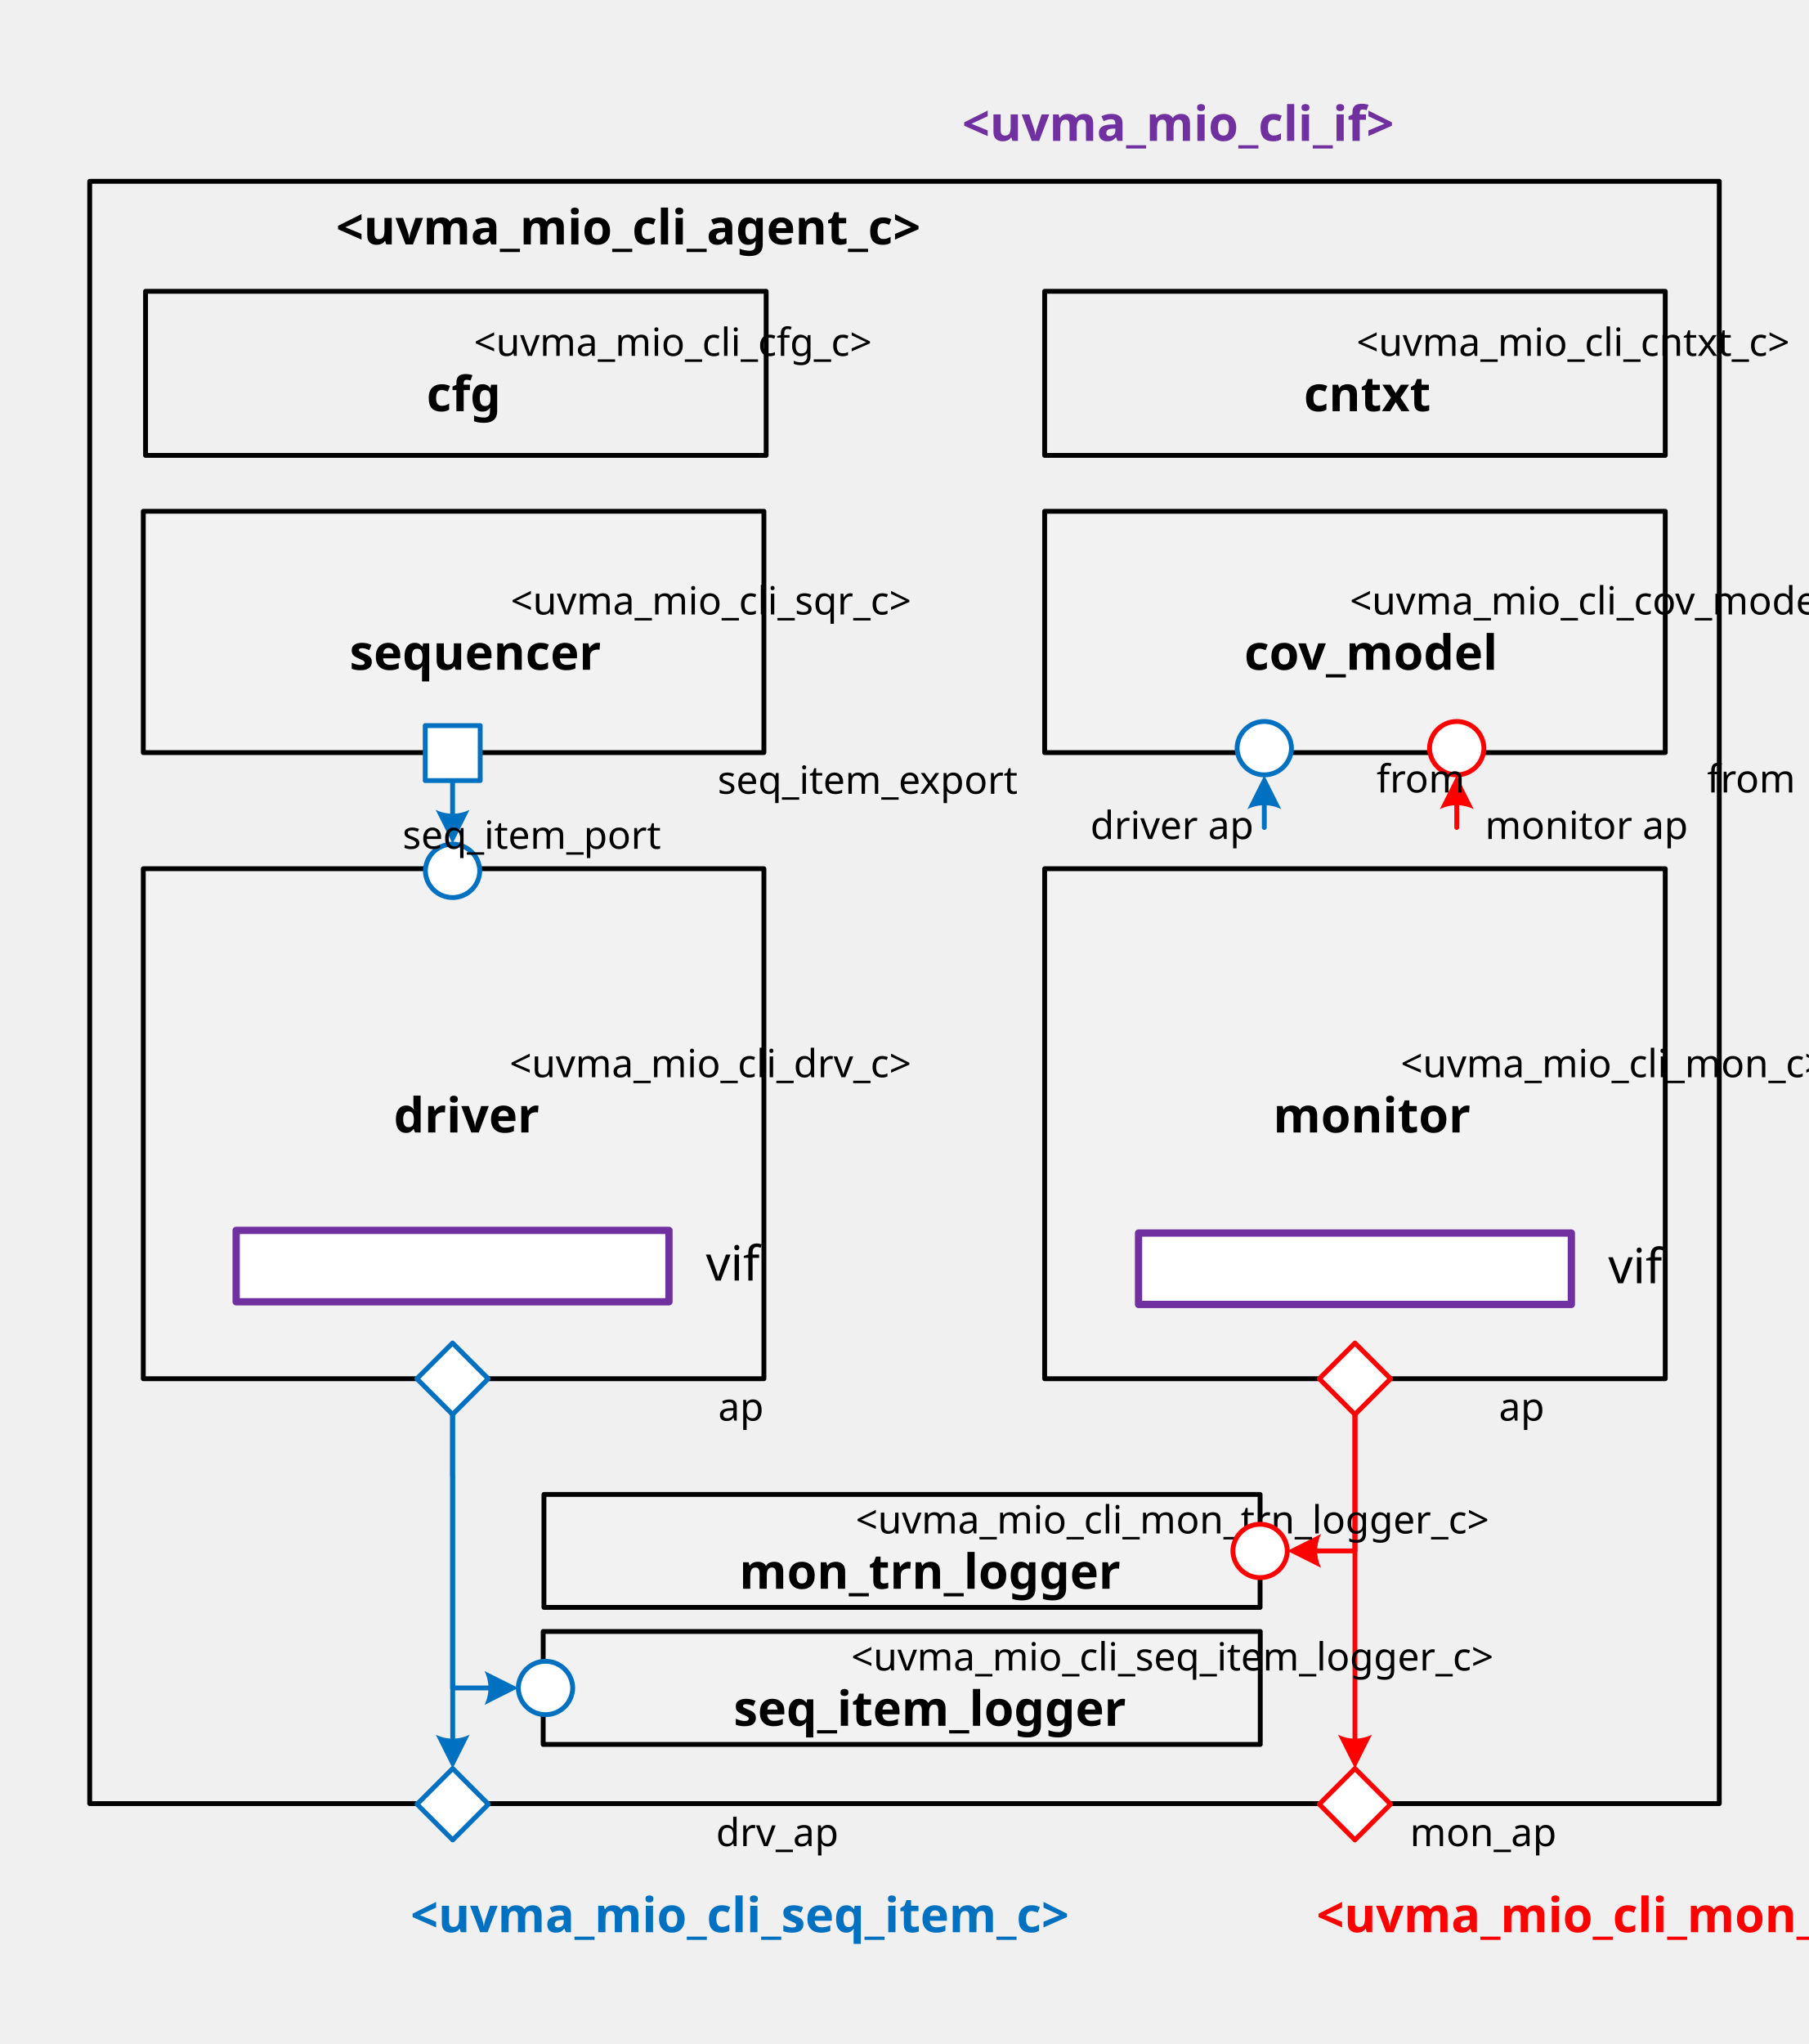
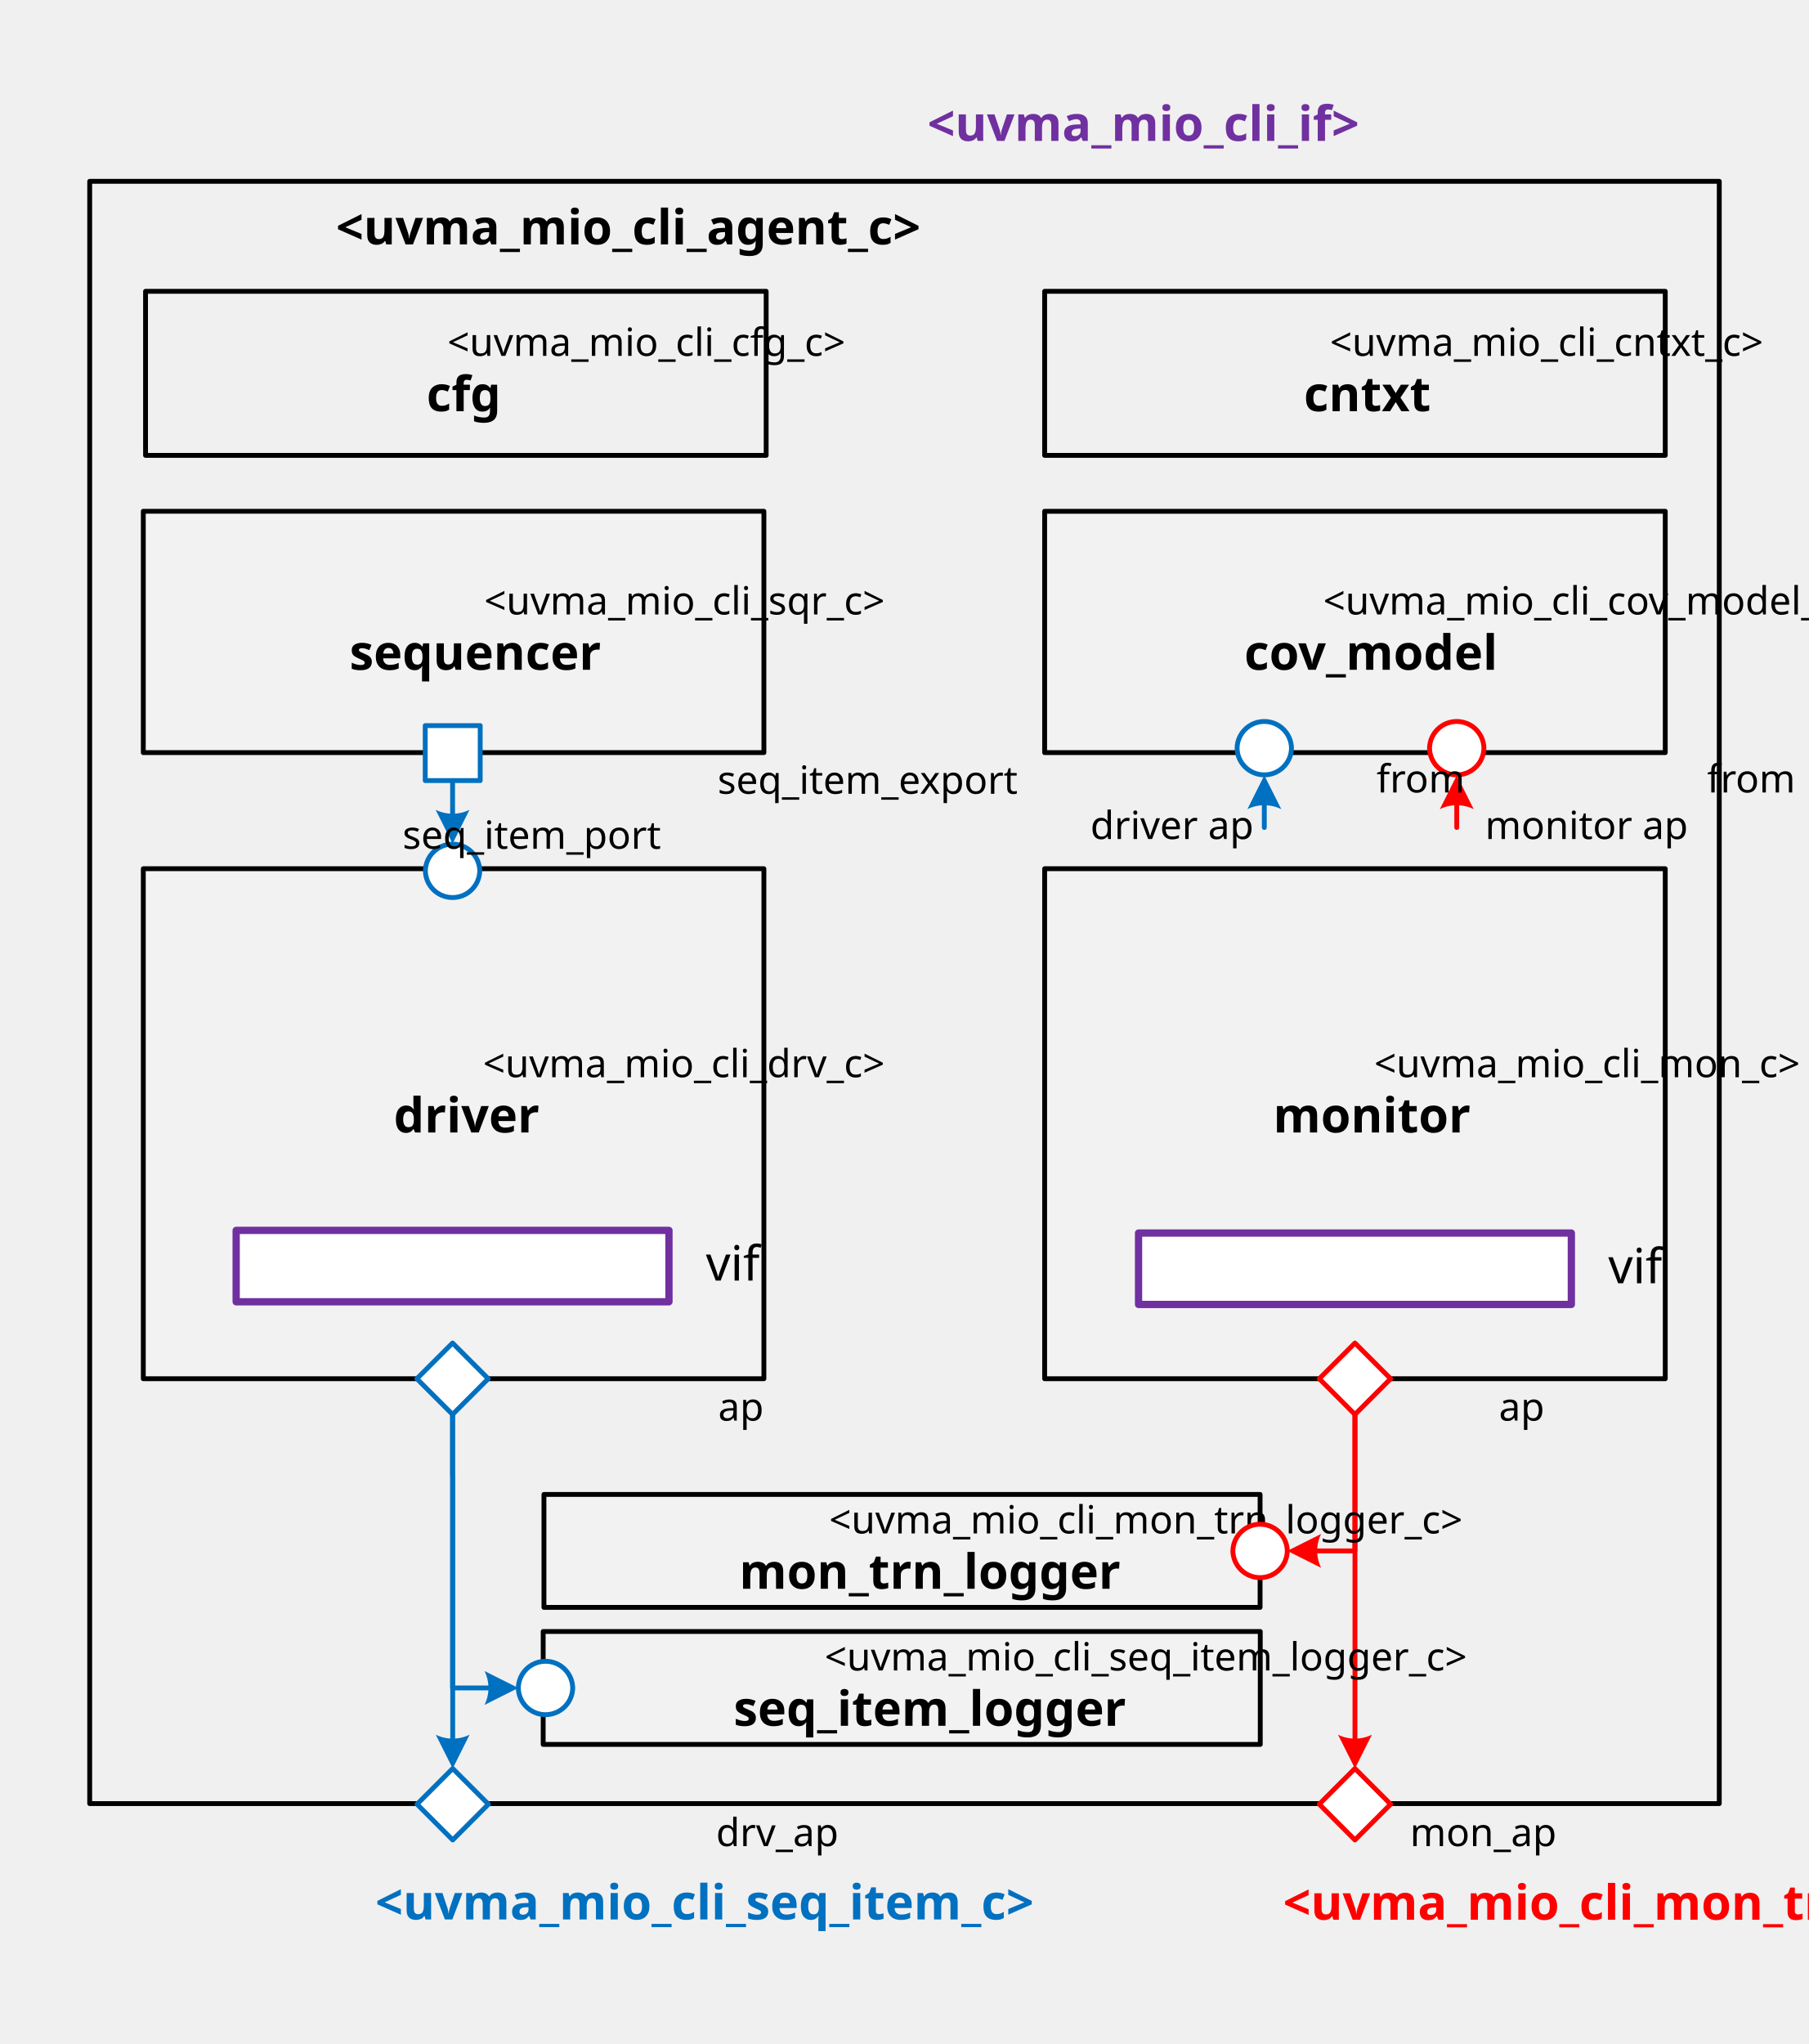
<svg xmlns="http://www.w3.org/2000/svg" xmlns:ns1="http://schemas.microsoft.com/visio/2003/SVGExtensions/" xmlns:xlink="http://www.w3.org/1999/xlink" width="5.181in" height="5.853in" viewBox="0 0 373.057 421.415" xml:space="preserve" color-interpolation-filters="sRGB" class="st19">
  <ns1:documentProperties ns1:langID="4105" ns1:metric="true" ns1:viewMarkup="false">
    <ns1:userDefs>
      <ns1:ud ns1:nameU="msvNoAutoConnect" ns1:val="VT0(1):26" />
    </ns1:userDefs>
  </ns1:documentProperties>
  <style type="text/css">
-    
-       .st1 {fill:none;stroke:#000000;stroke-linecap:round;stroke-linejoin:round;stroke-width:1}
-       .st2 {fill:#000000;font-family:Calibri;font-size:0.833em;font-weight:bold}
-       .st3 {fill:#000000;font-family:Calibri;font-size:0.667em}
-       .st4 {font-size:1.25em;font-weight:bold}
-       .st5 {fill:#ffffff;stroke:#ff0000;stroke-linecap:round;stroke-linejoin:round;stroke-width:1}
-       .st6 {fill:none;stroke:none;stroke-linecap:round;stroke-linejoin:round;stroke-width:0.75}
-       .st7 {fill:#ffffff;stroke:#0070c0;stroke-linecap:round;stroke-linejoin:round;stroke-width:1}
-       .st8 {marker-end:url(#mrkr5-29);stroke:#0070c0;stroke-linecap:round;stroke-linejoin:round;stroke-width:1}
-       .st9 {fill:#0070c0;fill-opacity:1;stroke:#0070c0;stroke-opacity:1;stroke-width:0.284}
-       .st10 {marker-end:url(#mrkr5-40);stroke:#ff0000;stroke-linecap:round;stroke-linejoin:round;stroke-width:1}
-       .st11 {fill:#ff0000;fill-opacity:1;stroke:#ff0000;stroke-opacity:1;stroke-width:0.284}
-       .st12 {fill:#ff0000;font-family:Calibri;font-size:0.833em;font-weight:bold}
-       .st13 {fill:#0070c0;font-family:Calibri;font-size:0.833em;font-weight:bold}
-       .st14 {fill:#7030a0;font-family:Calibri;font-size:0.833em;font-weight:bold}
-       .st15 {fill:#f2f2f2;stroke:#000000;stroke-linecap:round;stroke-linejoin:round;stroke-width:1}
-       .st16 {fill:#ffffff;stroke:#7030a0;stroke-linecap:round;stroke-linejoin:round;stroke-width:1.5}
-       .st17 {fill:#000000;font-family:Calibri;font-size:0.833em}
-       .st18 {font-size:1em}
-       .st19 {fill:none;fill-rule:evenodd;font-size:12px;overflow:visible;stroke-linecap:square;stroke-miterlimit:3}
-    
-    </style>
+ 	
+ 		.st1 {fill:none;stroke:#000000;stroke-linecap:round;stroke-linejoin:round;stroke-width:1}
+ 		.st2 {fill:#000000;font-family:Calibri;font-size:0.833em;font-weight:bold}
+ 		.st3 {fill:#000000;font-family:Calibri;font-size:0.667em}
+ 		.st4 {font-size:1.25em;font-weight:bold}
+ 		.st5 {fill:#ffffff;stroke:#ff0000;stroke-linecap:round;stroke-linejoin:round;stroke-width:1}
+ 		.st6 {fill:none;stroke:none;stroke-linecap:round;stroke-linejoin:round;stroke-width:0.75}
+ 		.st7 {fill:#ffffff;stroke:#0070c0;stroke-linecap:round;stroke-linejoin:round;stroke-width:1}
+ 		.st8 {marker-end:url(#mrkr5-29);stroke:#0070c0;stroke-linecap:round;stroke-linejoin:round;stroke-width:1}
+ 		.st9 {fill:#0070c0;fill-opacity:1;stroke:#0070c0;stroke-opacity:1;stroke-width:0.284}
+ 		.st10 {marker-end:url(#mrkr5-40);stroke:#ff0000;stroke-linecap:round;stroke-linejoin:round;stroke-width:1}
+ 		.st11 {fill:#ff0000;fill-opacity:1;stroke:#ff0000;stroke-opacity:1;stroke-width:0.284}
+ 		.st12 {fill:#ff0000;font-family:Calibri;font-size:0.833em;font-weight:bold}
+ 		.st13 {fill:#0070c0;font-family:Calibri;font-size:0.833em;font-weight:bold}
+ 		.st14 {fill:#7030a0;font-family:Calibri;font-size:0.833em;font-weight:bold}
+ 		.st15 {fill:#f2f2f2;stroke:#000000;stroke-linecap:round;stroke-linejoin:round;stroke-width:1}
+ 		.st16 {fill:#ffffff;stroke:#7030a0;stroke-linecap:round;stroke-linejoin:round;stroke-width:1.5}
+ 		.st17 {fill:#000000;font-family:Calibri;font-size:0.833em}
+ 		.st18 {font-size:1em}
+ 		.st19 {fill:none;fill-rule:evenodd;font-size:12px;overflow:visible;stroke-linecap:square;stroke-miterlimit:3}
+ 	
+ 	</style>
  <defs id="Markers">
    <g id="lend5">
      <path d="M 2 1 L 0 0 L 1.981 -0.993 C 1.672 -0.365 1.673 0.373 1.985 1 " style="stroke:none" />
    </g>
    <marker id="mrkr5-29" class="st9" ns1:arrowType="5" ns1:arrowSize="2" ns1:setback="6.16" refX="-6.16" orient="auto" markerUnits="strokeWidth" overflow="visible">
      <use xlink:href="#lend5" transform="scale(-3.52,-3.52) " />
    </marker>
    <marker id="mrkr5-40" class="st11" ns1:arrowType="5" ns1:arrowSize="2" ns1:setback="6.16" refX="-6.16" orient="auto" markerUnits="strokeWidth" overflow="visible">
      <use xlink:href="#lend5" transform="scale(-3.52,-3.52) " />
    </marker>
  </defs>
  <g ns1:mID="0" ns1:index="1" ns1:groupContext="foregroundPage">
    <ns1:pageProperties ns1:drawingScale="0.0393701" ns1:pageScale="0.0393701" ns1:drawingUnits="24" ns1:shadowOffsetX="8.50394" ns1:shadowOffsetY="-8.50394" />
    <ns1:layer ns1:name="Connector" ns1:index="0" />
    <g id="shape4-1" ns1:mID="4" ns1:groupContext="shape" transform="translate(18.5,-49.5561)">
      <ns1:textBlock ns1:margins="rect(4,4,4,4)" ns1:tabSpace="42.5197" ns1:verticalAlign="0" />
      <ns1:textRect cx="168.029" cy="254.171" width="336.06" height="334.488" />
      <rect x="0" y="86.927" width="336.058" height="334.488" class="st1" />
      <text x="4" y="99.93" class="st2" ns1:langID="4105">
        <ns1:paragraph />
        <ns1:tabList />&lt;uvma_mio_cli_agent_c&gt;</text>
    </g>
    <g id="shape10-4" ns1:mID="10" ns1:groupContext="shape" transform="translate(30.0165,-327.54)">
      <ns1:textBlock ns1:margins="rect(4,4,4,4)" ns1:tabSpace="42.5197" />
      <ns1:textRect cx="63.992" cy="404.502" width="127.99" height="33.827" />
      <rect x="0" y="387.589" width="127.984" height="33.827" class="st1" />
-       <text x="30.25" y="400.9" class="st3" ns1:langID="4105">
+       <text x="24.78" y="400.9" class="st3" ns1:langID="4105">
        <ns1:paragraph ns1:horizAlign="1" />
        <ns1:tabList />&lt;uvma_mio_cli_cfg_c&gt;<ns1:newlineChar />
        <tspan x="57.95" dy="1.14em" class="st4">cfg</tspan>
      </text>
    </g>
    <g id="shape11-8" ns1:mID="11" ns1:groupContext="shape" transform="translate(215.433,-327.54)">
      <ns1:textBlock ns1:margins="rect(4,4,4,4)" ns1:tabSpace="42.5197" />
      <ns1:textRect cx="63.992" cy="404.502" width="127.99" height="33.827" />
      <rect x="0" y="387.589" width="127.984" height="33.827" class="st1" />
-       <text x="26.84" y="400.9" class="st3" ns1:langID="4105">
+       <text x="21.37" y="400.9" class="st3" ns1:langID="4105">
        <ns1:paragraph ns1:horizAlign="1" />
        <ns1:tabList />&lt;uvma_mio_cli_cntxt_c&gt;<ns1:newlineChar />
        <tspan x="53.45" dy="1.14em" class="st4">cntxt</tspan>
      </text>
    </g>
    <g id="group20-12" transform="translate(237.543,-35.5246)" ns1:mID="20" ns1:groupContext="group">
      <g id="shape6-13" ns1:mID="6" ns1:groupContext="shape" transform="translate(34.5198,-6.53571)">
        <ns1:userDefs>
          <ns1:ud ns1:nameU="visVersion" ns1:prompt="" ns1:val="VT0(15):26" />
        </ns1:userDefs>
        <path d="M7.36 421.42 L14.72 414.05 L7.36 406.69 L0 414.05 L7.36 421.42 Z" class="st5" />
      </g>
      <g id="shape19-15" ns1:mID="19" ns1:groupContext="shape">
        <ns1:textBlock ns1:margins="rect(4,4,4,4)" ns1:tabSpace="42.5197" />
        <ns1:textRect cx="19.134" cy="413.758" width="38.27" height="15.315" />
        <rect x="0" y="406.1" width="38.268" height="15.315" class="st6" />
        <text x="7.44" y="416.16" class="st3" ns1:langID="4105">
          <ns1:paragraph ns1:horizAlign="2" />
          <ns1:tabList />mon_ap</text>
      </g>
    </g>
    <g id="group21-18" transform="translate(86.0001,-35.5246)" ns1:mID="21" ns1:groupContext="group">
      <g id="shape1-19" ns1:mID="1" ns1:groupContext="shape" transform="translate(-6.99441E-15,-6.53571)">
        <ns1:userDefs>
          <ns1:ud ns1:nameU="visVersion" ns1:prompt="" ns1:val="VT0(15):26" />
        </ns1:userDefs>
        <path d="M7.36 421.42 L14.72 414.05 L7.36 406.69 L0 414.05 L7.36 421.42 Z" class="st7" />
      </g>
      <g id="shape18-21" ns1:mID="18" ns1:groupContext="shape" transform="translate(11.8895,0)">
        <ns1:textBlock ns1:margins="rect(4,4,4,4)" ns1:tabSpace="42.5197" />
        <ns1:textRect cx="15.559" cy="413.758" width="31.12" height="15.315" />
        <rect x="0" y="406.1" width="31.118" height="15.315" class="st6" />
        <text x="4" y="416.16" class="st3" ns1:langID="4105">
          <ns1:paragraph />
          <ns1:tabList />drv_ap</text>
      </g>
    </g>
    <g id="shape26-24" ns1:mID="26" ns1:groupContext="shape" ns1:layerMember="0" transform="translate(86.2441,-261.074)">
      <path d="M7.09 422.01 L7.09 428.84" class="st8" />
    </g>
    <g id="shape27-30" ns1:mID="27" ns1:groupContext="shape" ns1:layerMember="0" transform="translate(86.2598,-129.793)">
      <path d="M7.07 421.42 L7.07 434.09 L7.1 434.09 L7.1 488.26" class="st8" />
    </g>
    <g id="shape28-35" ns1:mID="28" ns1:groupContext="shape" ns1:layerMember="0" transform="translate(272.339,-129.793)">
      <path d="M7.09 421.42 L7.09 488.26" class="st10" />
    </g>
    <g id="shape39-41" ns1:mID="39" ns1:groupContext="shape" ns1:layerMember="0" transform="translate(93.0236,-129.793)">
      <path d="M0.31 421.42 L0.31 477.81 L7.71 477.81" class="st8" />
    </g>
    <g id="shape40-46" ns1:mID="40" ns1:groupContext="shape" ns1:layerMember="0" transform="translate(279.536,-129.793)">
      <path d="M-0.11 421.42 L-0.11 449.55 L-7.9 449.55" class="st10" />
    </g>
-     <g id="shape47-51" ns1:mID="47" ns1:groupContext="shape" transform="translate(219.969,-18.375)">
-       <ns1:textBlock ns1:margins="rect(4,4,4,4)" ns1:tabSpace="42.5197" />
-       <ns1:textRect cx="59.528" cy="413.758" width="119.06" height="15.315" />
-       <rect x="0" y="406.1" width="119.055" height="15.315" class="st6" />
-       <text x="4.74" y="416.76" class="st12" ns1:langID="4105">
+     <g id="shape47-51" ns1:mID="47" ns1:groupContext="shape" transform="translate(127.854,-20.9528)">
+       <ns1:textBlock ns1:margins="rect(4,4,4,4)" ns1:tabSpace="42.5197" />
+       <ns1:textRect cx="151.919" cy="413.758" width="303.84" height="15.315" />
+       <rect x="0" y="406.1" width="303.839" height="15.315" class="st6" />
+       <text x="89.96" y="416.76" class="st12" ns1:langID="4105">
        <ns1:paragraph ns1:horizAlign="1" />
        <ns1:tabList />&lt;uvma_mio_cli_mon_trn_c&gt;</text>
    </g>
-     <g id="shape48-54" ns1:mID="48" ns1:groupContext="shape" transform="translate(29.7874,-18.375)">
-       <ns1:textBlock ns1:margins="rect(4,4,4,4)" ns1:tabSpace="42.5197" />
-       <ns1:textRect cx="63.992" cy="413.758" width="127.99" height="15.315" />
-       <rect x="0" y="406.1" width="127.984" height="15.315" class="st6" />
-       <text x="8.09" y="416.76" class="st13" ns1:langID="4105">
+     <g id="shape48-54" ns1:mID="48" ns1:groupContext="shape" transform="translate(-134.646,-21.0038)">
+       <ns1:textBlock ns1:margins="rect(4,4,4,4)" ns1:tabSpace="42.5197" />
+       <ns1:textRect cx="228.331" cy="413.758" width="456.67" height="15.315" />
+       <rect x="0" y="406.1" width="456.661" height="15.315" class="st6" />
+       <text x="165.26" y="416.76" class="st13" ns1:langID="4105">
        <ns1:paragraph ns1:horizAlign="1" />
        <ns1:tabList />&lt;uvma_mio_cli_seq_item_c&gt;</text>
    </g>
    <g id="shape43-57" ns1:mID="43" ns1:groupContext="shape" transform="translate(-160.686,170.599) rotate(-90)">
      <path d="M0 421.42 L4.59 421.42" class="st8" />
    </g>
    <g id="shape45-62" ns1:mID="45" ns1:groupContext="shape" transform="translate(-121.001,170.599) rotate(-90)">
      <path d="M0 421.42 L4.59 421.42" class="st10" />
    </g>
-     <g id="shape53-67" ns1:mID="53" ns1:groupContext="shape" transform="translate(127.001,-387.725)">
-       <ns1:textBlock ns1:margins="rect(4,4,4,4)" ns1:tabSpace="42.5197" />
-       <ns1:textRect cx="59.528" cy="413.758" width="119.06" height="15.315" />
-       <rect x="0" y="406.1" width="119.055" height="15.315" class="st6" />
-       <text x="24.63" y="416.76" class="st14" ns1:langID="4105">
+     <g id="shape53-67" ns1:mID="53" ns1:groupContext="shape" transform="translate(18,-387.725)">
+       <ns1:textBlock ns1:margins="rect(4,4,4,4)" ns1:tabSpace="42.5197" />
+       <ns1:textRect cx="168.529" cy="413.758" width="337.06" height="15.315" />
+       <rect x="0" y="406.1" width="337.057" height="15.315" class="st6" />
+       <text x="126.47" y="416.76" class="st14" ns1:langID="4105">
        <ns1:paragraph ns1:horizAlign="1" />
        <ns1:tabList />&lt;uvma_mio_cli_if&gt;</text>
    </g>
    <g id="group54-70" transform="translate(112.175,-90.0127)" ns1:mID="54" ns1:groupContext="group">
      <g id="shape29-71" ns1:mID="29" ns1:groupContext="shape">
        <ns1:textBlock ns1:margins="rect(4,4,4,4)" ns1:tabSpace="42.5197" />
        <ns1:textRect cx="73.843" cy="409.775" width="147.69" height="23.282" />
        <rect x="0" y="398.134" width="147.686" height="23.282" class="st15" />
-         <text x="18.49" y="406.17" class="st3" ns1:langID="4105">
+         <text x="13.02" y="406.17" class="st3" ns1:langID="4105">
          <ns1:paragraph ns1:horizAlign="1" />
          <ns1:tabList />&lt;uvma_mio_cli_mon_trn_logger_c&gt;<ns1:newlineChar />
          <tspan x="40.28" dy="1.14em" class="st4">mon_trn_logger</tspan>
        </text>
      </g>
      <g id="shape30-75" ns1:mID="30" ns1:groupContext="shape" transform="translate(142.075,825.579) scale(1,-1)">
        <ns1:userDefs>
          <ns1:ud ns1:nameU="visVersion" ns1:val="VT0(15):26" />
        </ns1:userDefs>
        <path d="M0 415.8 A5.611 5.611 0 0 1 11.22 415.8 A5.611 5.611 0 0 1 0 415.8 Z" class="st5" />
      </g>
    </g>
    <g id="group57-77" transform="translate(106.89,-61.7578)" ns1:mID="57" ns1:groupContext="group">
      <g id="shape33-78" ns1:mID="33" ns1:groupContext="shape" transform="translate(5.12809,0)">
        <ns1:textBlock ns1:margins="rect(4,4,4,4)" ns1:tabSpace="42.5197" />
        <ns1:textRect cx="73.94" cy="409.775" width="147.89" height="23.282" />
        <rect x="0" y="398.134" width="147.88" height="23.282" class="st15" />
-         <text x="17.73" y="406.17" class="st3" ns1:langID="4105">
+         <text x="12.26" y="406.17" class="st3" ns1:langID="4105">
          <ns1:paragraph ns1:horizAlign="1" />
          <ns1:tabList />&lt;uvma_mio_cli_seq_item_logger_c&gt;<ns1:newlineChar />
          <tspan x="39.27" dy="1.14em" class="st4">seq_item_logger</tspan>
        </text>
      </g>
      <g id="shape34-82" ns1:mID="34" ns1:groupContext="shape" transform="translate(-1.69864E-14,825.579) scale(1,-1)">
        <ns1:userDefs>
          <ns1:ud ns1:nameU="visVersion" ns1:val="VT0(15):26" />
        </ns1:userDefs>
        <path d="M0 415.8 A5.611 5.611 0 0 1 11.22 415.8 A5.611 5.611 0 0 1 0 415.8 Z" class="st7" />
      </g>
    </g>
    <g id="group59-84" transform="translate(29.5512,-123.257)" ns1:mID="59" ns1:groupContext="group">
      <g id="shape7-85" ns1:mID="7" ns1:groupContext="shape" transform="translate(7.99361E-15,-13.8978)">
        <ns1:textBlock ns1:margins="rect(4,4,4,4)" ns1:tabSpace="42.5197" />
        <ns1:textRect cx="63.992" cy="368.837" width="127.99" height="105.157" />
        <rect x="0" y="316.258" width="127.984" height="105.157" class="st15" />
-         <text x="29.74" y="359.24" class="st3" ns1:langID="4105">
+         <text x="24.27" y="359.24" class="st3" ns1:langID="4105">
          <ns1:paragraph ns1:horizAlign="1" />
          <ns1:tabList />&lt;uvma_mio_cli_drv_c&gt;<ns1:newlineChar />
          <tspan x="51.64" dy="1.14em" class="st4">driver</tspan>
          <ns1:newlineChar />
        </text>
      </g>
      <g id="shape2-89" ns1:mID="2" ns1:groupContext="shape" transform="translate(58.1682,718.598) scale(1,-1)">
        <ns1:userDefs>
          <ns1:ud ns1:nameU="visVersion" ns1:val="VT0(15):26" />
        </ns1:userDefs>
        <path d="M0 415.8 A5.611 5.611 0 0 1 11.22 415.8 A5.611 5.611 0 0 1 0 415.8 Z" class="st7" />
      </g>
      <g id="shape3-91" ns1:mID="3" ns1:groupContext="shape" transform="translate(19.1524,-29.7638)">
        <ns1:textBlock ns1:margins="rect(4,4,4,4)" ns1:tabSpace="42.5197" />
        <ns1:textRect cx="44.627" cy="414.053" width="89.26" height="14.724" />
        <rect x="0" y="406.691" width="89.254" height="14.724" class="st16" />
        <text x="39.7" y="417.05" class="st17" ns1:langID="4105">
          <ns1:paragraph ns1:horizAlign="1" />
          <ns1:tabList />vif</text>
      </g>
      <g id="shape14-94" ns1:mID="14" ns1:groupContext="shape" transform="translate(56.4175,-6.53571)">
        <ns1:userDefs>
          <ns1:ud ns1:nameU="visVersion" ns1:prompt="" ns1:val="VT0(15):26" />
        </ns1:userDefs>
        <path d="M7.36 421.42 L14.72 414.05 L7.36 406.69 L0 414.05 L7.36 421.42 Z" class="st7" />
      </g>
      <g id="shape16-96" ns1:mID="16" ns1:groupContext="shape" transform="translate(68.3069,0)">
        <ns1:textBlock ns1:margins="rect(4,4,4,4)" ns1:tabSpace="42.5197" />
        <ns1:textRect cx="8.473" cy="413.758" width="16.95" height="15.315" />
        <rect x="0" y="406.1" width="16.945" height="15.315" class="st6" />
        <text x="4.45" y="416.16" class="st3" ns1:langID="4105">
          <ns1:paragraph ns1:horizAlign="1" />
          <ns1:tabList />ap</text>
      </g>
      <g id="shape25-99" ns1:mID="25" ns1:groupContext="shape" transform="translate(3.04724,-117.913)">
        <ns1:textBlock ns1:margins="rect(4,4,4,4)" ns1:tabSpace="42.5197" />
        <ns1:textRect cx="28.346" cy="413.758" width="56.7" height="15.315" />
        <rect x="0" y="406.1" width="56.693" height="15.315" class="st6" />
        <text x="4.63" y="416.16" class="st3" ns1:langID="4105">
          <ns1:paragraph ns1:horizAlign="2" />
          <ns1:tabList />seq_item_port</text>
      </g>
    </g>
    <g id="group60-102" transform="translate(29.5512,-252.509)" ns1:mID="60" ns1:groupContext="group">
      <g id="shape5-103" ns1:mID="5" ns1:groupContext="shape" transform="translate(0,-13.7413)">
        <ns1:textBlock ns1:margins="rect(4,4,4,4)" ns1:tabSpace="42.5197" />
        <ns1:textRect cx="63.992" cy="396.534" width="127.99" height="49.763" />
        <rect x="0" y="371.653" width="127.984" height="49.763" class="st15" />
-         <text x="29.98" y="392.93" class="st3" ns1:langID="4105">
+         <text x="24.51" y="392.93" class="st3" ns1:langID="4105">
          <ns1:paragraph ns1:horizAlign="1" />
          <ns1:tabList />&lt;uvma_mio_cli_sqr_c&gt;<ns1:newlineChar />
          <tspan x="42.53" dy="1.14em" class="st4">sequencer</tspan>
        </text>
      </g>
      <g id="shape23-107" ns1:mID="23" ns1:groupContext="shape" transform="translate(58.1406,-7.97539)">
        <rect x="0" y="410.077" width="11.339" height="11.339" class="st7" />
      </g>
      <g id="shape24-109" ns1:mID="24" ns1:groupContext="shape" transform="translate(68.6521,0)">
        <ns1:textBlock ns1:margins="rect(4,4,4,4)" ns1:tabSpace="42.5197" />
        <ns1:textRect cx="32.394" cy="413.758" width="64.79" height="15.315" />
        <rect x="0" y="406.1" width="64.789" height="15.315" class="st6" />
        <text x="4" y="416.16" class="st3" ns1:langID="4105">
          <ns1:paragraph />
          <ns1:tabList />seq_item_export</text>
      </g>
    </g>
    <g id="group61-112" transform="translate(214.914,-247.981)" ns1:mID="61" ns1:groupContext="group">
      <g id="shape9-113" ns1:mID="9" ns1:groupContext="shape" transform="translate(0.519476,-18.2687)">
        <ns1:textBlock ns1:margins="rect(4,4,4,4)" ns1:tabSpace="42.5197" />
        <ns1:textRect cx="63.992" cy="396.534" width="127.99" height="49.763" />
        <rect x="0" y="371.653" width="127.984" height="49.763" class="st15" />
-         <text x="17.13" y="392.93" class="st3" ns1:langID="4105">
+         <text x="11.66" y="392.93" class="st3" ns1:langID="4105">
          <ns1:paragraph ns1:horizAlign="1" />
          <ns1:tabList />&lt;uvma_mio_cli_cov_model_c&gt;<ns1:newlineChar />
          <tspan x="41.17" dy="1.14em" class="st4">cov_model</tspan>
        </text>
      </g>
      <g id="shape13-117" ns1:mID="13" ns1:groupContext="shape" transform="translate(79.8896,818.028) scale(1,-1)">
        <ns1:userDefs>
          <ns1:ud ns1:nameU="visVersion" ns1:val="VT0(15):26" />
        </ns1:userDefs>
        <path d="M0 415.8 A5.611 5.611 0 0 1 11.22 415.8 A5.611 5.611 0 0 1 0 415.8 Z" class="st5" />
      </g>
      <g id="shape41-119" ns1:mID="41" ns1:groupContext="shape" transform="translate(40.2045,818.028) scale(1,-1)">
        <ns1:userDefs>
          <ns1:ud ns1:nameU="visVersion" ns1:val="VT0(15):26" />
        </ns1:userDefs>
        <path d="M0 415.8 A5.611 5.611 0 0 1 11.22 415.8 A5.611 5.611 0 0 1 0 415.8 Z" class="st7" />
      </g>
      <g id="shape44-121" ns1:mID="44" ns1:groupContext="shape">
        <ns1:textBlock ns1:margins="rect(4,4,4,4)" ns1:tabSpace="42.5197" />
        <ns1:textRect cx="21.504" cy="413.758" width="43.01" height="15.315" />
        <rect x="0" y="406.1" width="43.008" height="15.315" class="st6" />
        <text x="23.17" y="411.36" class="st3" ns1:langID="4105">
          <ns1:paragraph ns1:horizAlign="2" />
          <ns1:tabList />from <tspan x="9.95" dy="1.2em" class="st18">driver ap</tspan>
        </text>
      </g>
      <g id="shape46-125" ns1:mID="46" ns1:groupContext="shape" transform="translate(87.3385,-5.68434E-14)">
        <ns1:textBlock ns1:margins="rect(4,4,4,4)" ns1:tabSpace="42.5197" />
        <ns1:textRect cx="24.622" cy="413.758" width="49.25" height="15.315" />
        <rect x="0" y="406.1" width="49.244" height="15.315" class="st6" />
        <text x="4" y="411.36" class="st3" ns1:langID="4105">
          <ns1:paragraph />
          <ns1:tabList />from <tspan x="4" dy="1.2em" class="st18">monitor ap</tspan>
        </text>
      </g>
    </g>
    <g id="group62-129" transform="translate(215.433,-123.257)" ns1:mID="62" ns1:groupContext="group">
      <g id="shape8-130" ns1:mID="8" ns1:groupContext="shape" transform="translate(0,-13.8978)">
        <ns1:textBlock ns1:margins="rect(4,4,4,4)" ns1:tabSpace="42.5197" />
        <ns1:textRect cx="63.992" cy="368.837" width="127.99" height="105.157" />
        <rect x="0" y="316.258" width="127.984" height="105.157" class="st15" />
-         <text x="27.63" y="359.24" class="st3" ns1:langID="4105">
+         <text x="22.17" y="359.24" class="st3" ns1:langID="4105">
          <ns1:paragraph ns1:horizAlign="1" />
          <ns1:tabList />&lt;uvma_mio_cli_mon_c&gt;<ns1:newlineChar />
          <tspan x="47.13" dy="1.14em" class="st4">monitor</tspan>
          <ns1:newlineChar />
        </text>
      </g>
      <g id="shape12-134" ns1:mID="12" ns1:groupContext="shape" transform="translate(19.365,-29.2129)">
        <ns1:textBlock ns1:margins="rect(4,4,4,4)" ns1:tabSpace="42.5197" />
        <ns1:textRect cx="44.627" cy="414.053" width="89.26" height="14.724" />
        <rect x="0" y="406.691" width="89.254" height="14.724" class="st16" />
        <text x="39.7" y="417.05" class="st17" ns1:langID="4105">
          <ns1:paragraph ns1:horizAlign="1" />
          <ns1:tabList />vif</text>
      </g>
      <g id="shape15-137" ns1:mID="15" ns1:groupContext="shape" transform="translate(56.6301,-6.53571)">
        <ns1:userDefs>
          <ns1:ud ns1:nameU="visVersion" ns1:prompt="" ns1:val="VT0(15):26" />
        </ns1:userDefs>
        <path d="M7.36 421.42 L14.72 414.05 L7.36 406.69 L0 414.05 L7.36 421.42 Z" class="st5" />
      </g>
      <g id="shape17-139" ns1:mID="17" ns1:groupContext="shape" transform="translate(43.4329,0)">
        <ns1:textBlock ns1:margins="rect(4,4,4,4)" ns1:tabSpace="42.5197" />
        <ns1:textRect cx="8.473" cy="413.758" width="16.95" height="15.315" />
        <rect x="0" y="406.1" width="16.945" height="15.315" class="st6" />
        <text x="4.45" y="416.16" class="st3" ns1:langID="4105">
          <ns1:paragraph ns1:horizAlign="1" />
          <ns1:tabList />ap</text>
      </g>
    </g>
  </g>
</svg>
